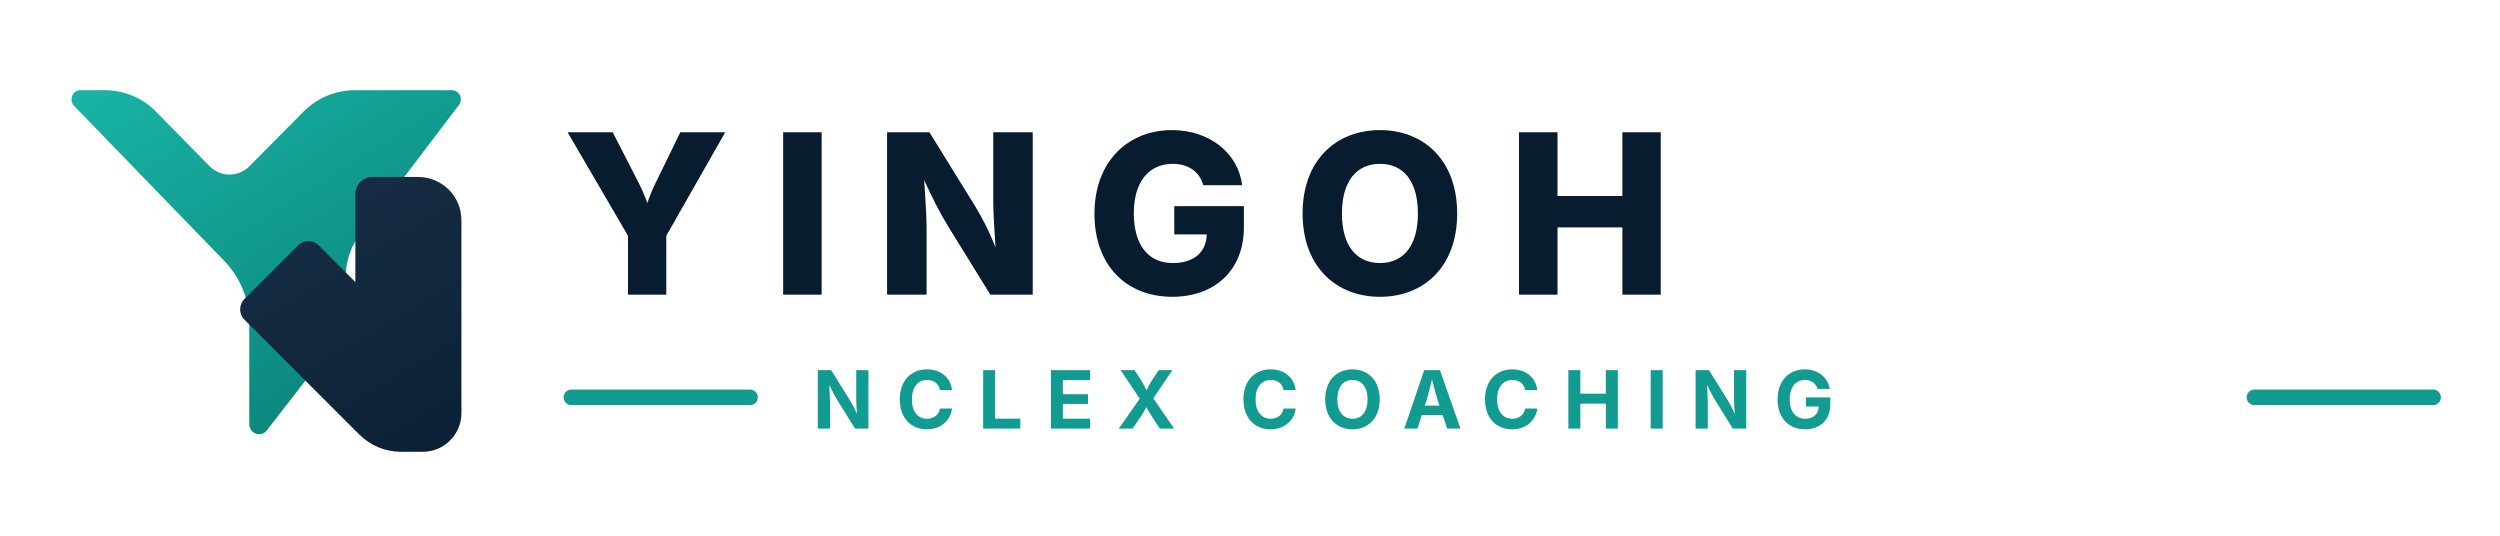
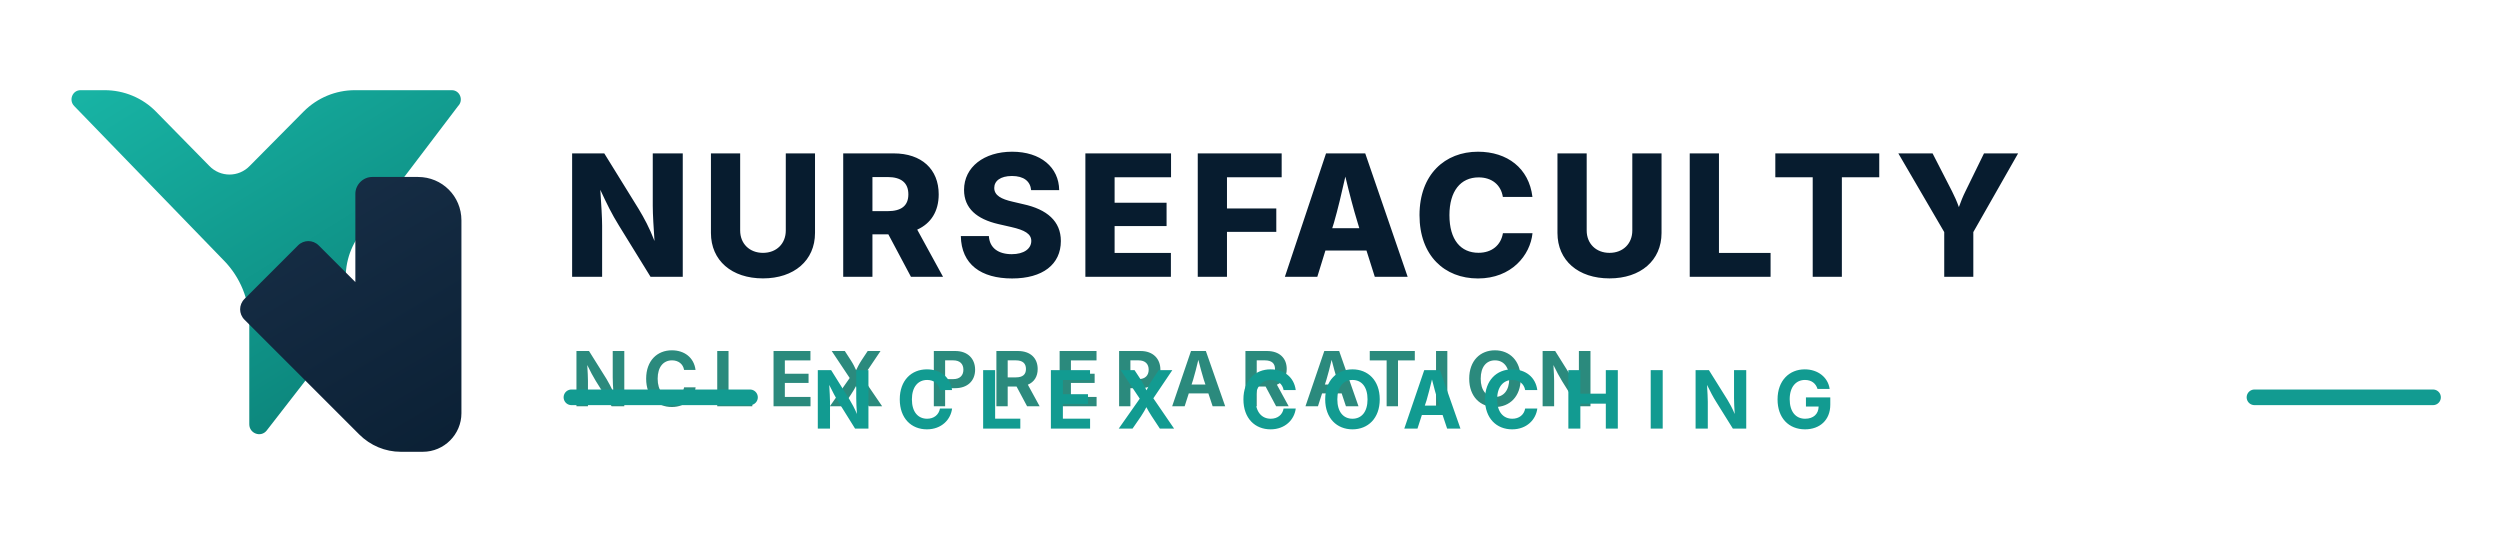
<svg xmlns="http://www.w3.org/2000/svg" width="560" height="120" viewBox="0 0 560 120" fill="none" role="img" aria-labelledby="yingohTitle yingohDesc">
  <defs>
    <linearGradient id="yingohTeal" x1="10" y1="8" x2="72" y2="108" gradientUnits="userSpaceOnUse">
      <stop stop-color="#19B8A8" />
      <stop offset="1" stop-color="#08776F" />
    </linearGradient>
    <linearGradient id="yingohNavy" x1="52" y1="24" x2="102" y2="108" gradientUnits="userSpaceOnUse">
      <stop stop-color="#193049" />
      <stop offset="1" stop-color="#071C2F" />
    </linearGradient>
  </defs>
  <g transform="translate(4 4) scale(1.08)">
    <path d="M13 15C11.3 15 10.5 17.1 11.7 18.3L42.8 50.4C46.1 53.8 48 58.4 48 63.1V84.3C48 86.2 50.4 87.1 51.6 85.6L63.4 70.4C66.4 66.5 68 61.8 68 56.9V53.8C68 49.8 69.6 46 72.4 43.2L91.3 18.3C92.5 17.1 91.7 15 90 15H69.9C65.9 15 62.1 16.6 59.3 19.4L48.1 30.7C45.8 33.1 42 33.1 39.7 30.7L28.7 19.5C25.9 16.6 22 15 18 15H13Z" fill="url(#yingohTeal)" />
    <path d="M70 36.5C70 34.6 71.6 33 73.5 33H83C88 33 92 37 92 42V82C92 86.4 88.4 90 84 90H79.4C76.2 90 73.1 88.7 70.8 86.4L47 62.6C45.8 61.4 45.8 59.5 47 58.3L58.1 47.2C59.3 46 61.2 46 62.4 47.2L70 54.8V36.5Z" fill="url(#yingohNavy)" />
  </g>
-   <text x="126" y="66" fill="#071C2F" font-family="Inter, Arial, sans-serif" font-size="50" font-weight="800" letter-spacing="9">YINGOH</text>
+   <text x="126" y="62" fill="#071C2F" font-family="Inter, Arial, sans-serif" font-size="38" font-weight="800" letter-spacing="2">NURSEFACULTY</text>
+   <text x="128" y="91" fill="#2B8A7D" font-family="Inter, Arial, sans-serif" font-size="17" font-weight="700" letter-spacing="3">NCLEX PREPARATION</text>
  <path d="M128 89H168" stroke="#129B91" stroke-width="3.5" stroke-linecap="round" />
  <text x="182" y="96" fill="#129B91" font-family="Inter, Arial, sans-serif" font-size="18" font-weight="700" letter-spacing="5">NCLEX COACHING</text>
  <path d="M505 89H545" stroke="#129B91" stroke-width="3.5" stroke-linecap="round" />
</svg>
